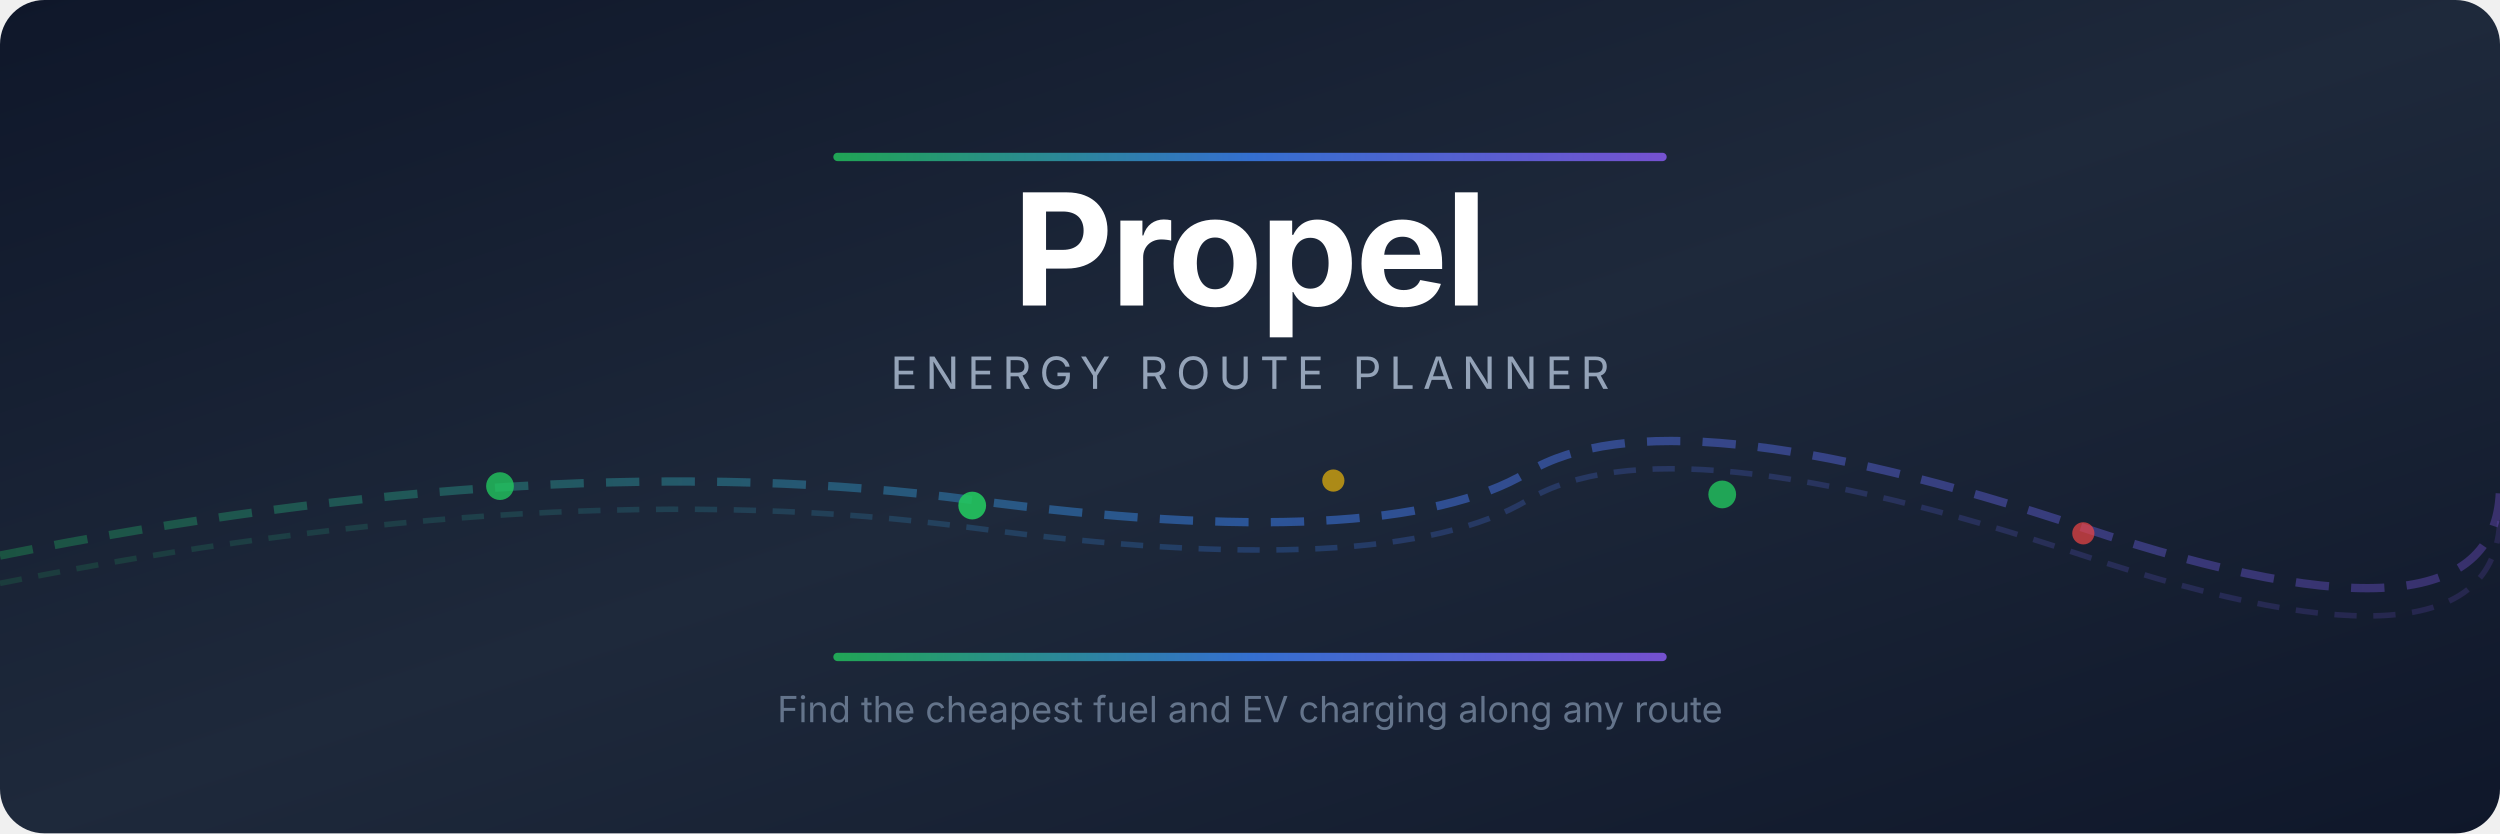
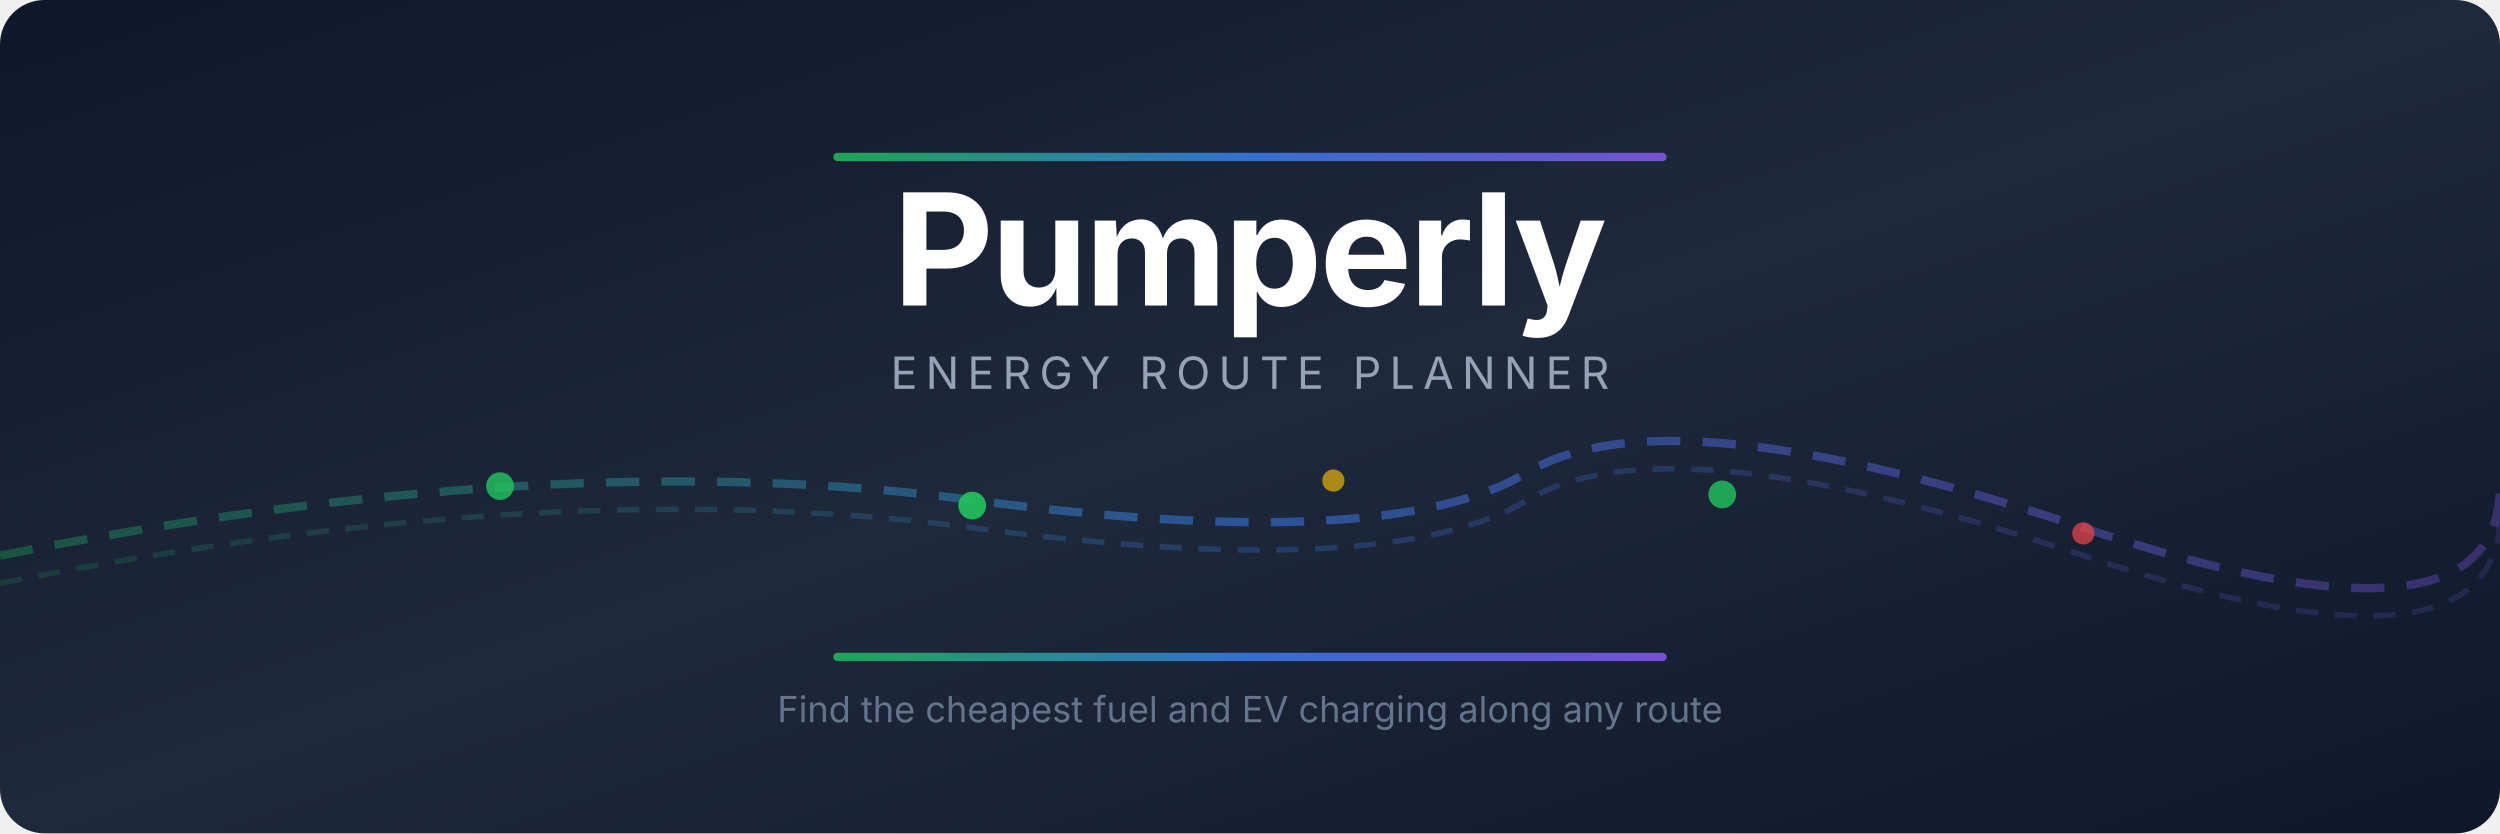
<svg xmlns="http://www.w3.org/2000/svg" viewBox="0 0 900 300">
  <defs>
    <linearGradient id="bg" x1="0%" y1="0%" x2="100%" y2="100%">
      <stop offset="0%" style="stop-color:#0f172a" />
      <stop offset="50%" style="stop-color:#1e293b" />
      <stop offset="100%" style="stop-color:#0f172a" />
    </linearGradient>
    <linearGradient id="accent" x1="0%" y1="0%" x2="100%" y2="0%">
      <stop offset="0%" style="stop-color:#22c55e" />
      <stop offset="50%" style="stop-color:#3b82f6" />
      <stop offset="100%" style="stop-color:#8b5cf6" />
    </linearGradient>
    <linearGradient id="road" x1="0%" y1="0%" x2="100%" y2="0%">
      <stop offset="0%" style="stop-color:#22c55e;stop-opacity:0.3" />
      <stop offset="50%" style="stop-color:#3b82f6;stop-opacity:0.5" />
      <stop offset="100%" style="stop-color:#8b5cf6;stop-opacity:0.3" />
    </linearGradient>
  </defs>
  <rect width="900" height="300" fill="url(#bg)" rx="16" />
  <path d="M 0 200 Q 200 160, 350 180 T 550 170 T 750 190 T 900 175" fill="none" stroke="url(#road)" stroke-width="3" stroke-dasharray="12 8" />
  <path d="M 0 210 Q 200 170, 350 190 T 550 180 T 750 200 T 900 185" fill="none" stroke="url(#road)" stroke-width="2" stroke-dasharray="8 6" opacity="0.5" />
  <circle cx="180" cy="175" r="5" fill="#22c55e" opacity="0.8" />
  <circle cx="350" cy="182" r="5" fill="#22c55e" opacity="0.9" />
  <circle cx="480" cy="173" r="4" fill="#eab308" opacity="0.7" />
  <circle cx="620" cy="178" r="5" fill="#22c55e" opacity="0.8" />
  <circle cx="750" cy="192" r="4" fill="#ef4444" opacity="0.7" />
  <rect x="300" y="55" width="300" height="3" rx="1.5" fill="url(#accent)" opacity="0.8" />
-   <text x="450" y="110" text-anchor="middle" font-family="system-ui, -apple-system, 'Segoe UI', sans-serif" font-size="56" font-weight="700" fill="white" letter-spacing="-1">Propel</text>
+   <text x="450" y="110" text-anchor="middle" font-family="system-ui, -apple-system, 'Segoe UI', sans-serif" font-size="56" font-weight="700" fill="white" letter-spacing="-1">Pumperly</text>
  <text x="450" y="140" text-anchor="middle" font-family="system-ui, -apple-system, 'Segoe UI', sans-serif" font-size="16" fill="#94a3b8" letter-spacing="3" font-weight="400">ENERGY ROUTE PLANNER</text>
  <rect x="300" y="235" width="300" height="3" rx="1.5" fill="url(#accent)" opacity="0.8" />
  <text x="450" y="260" text-anchor="middle" font-family="system-ui, -apple-system, 'Segoe UI', sans-serif" font-size="13" fill="#64748b">Find the cheapest fuel and EV charging along any route</text>
</svg>
